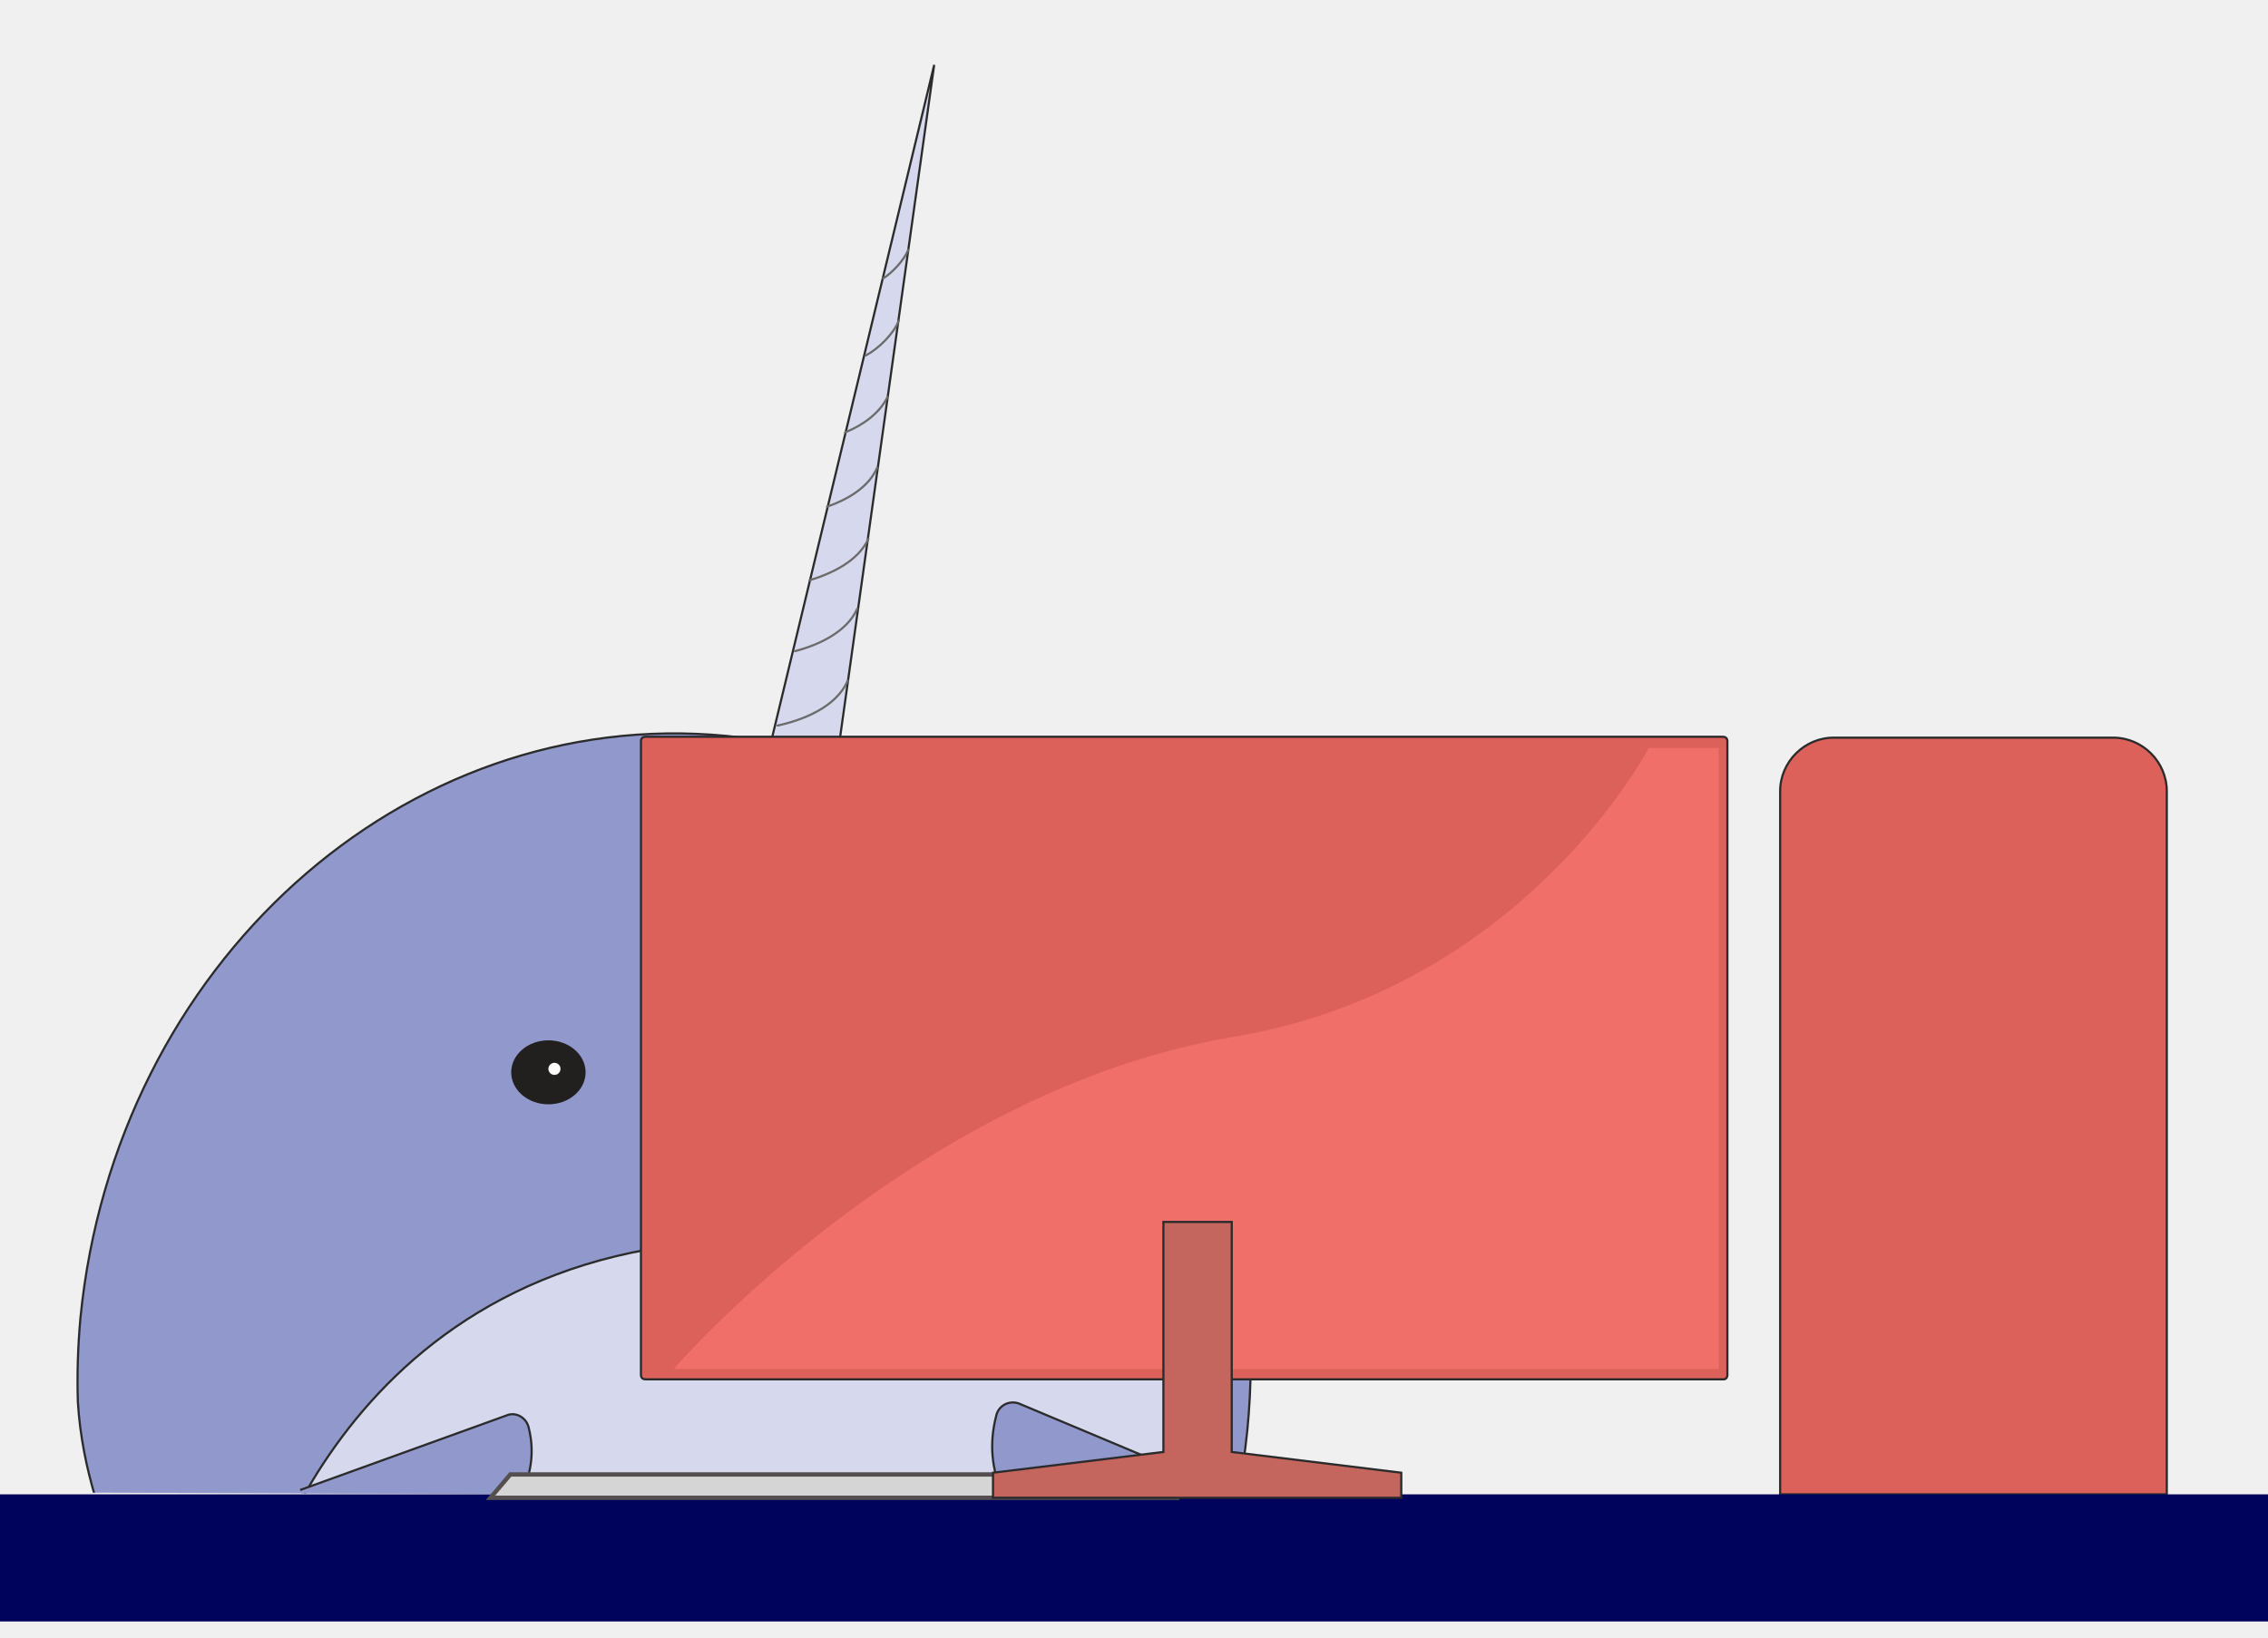
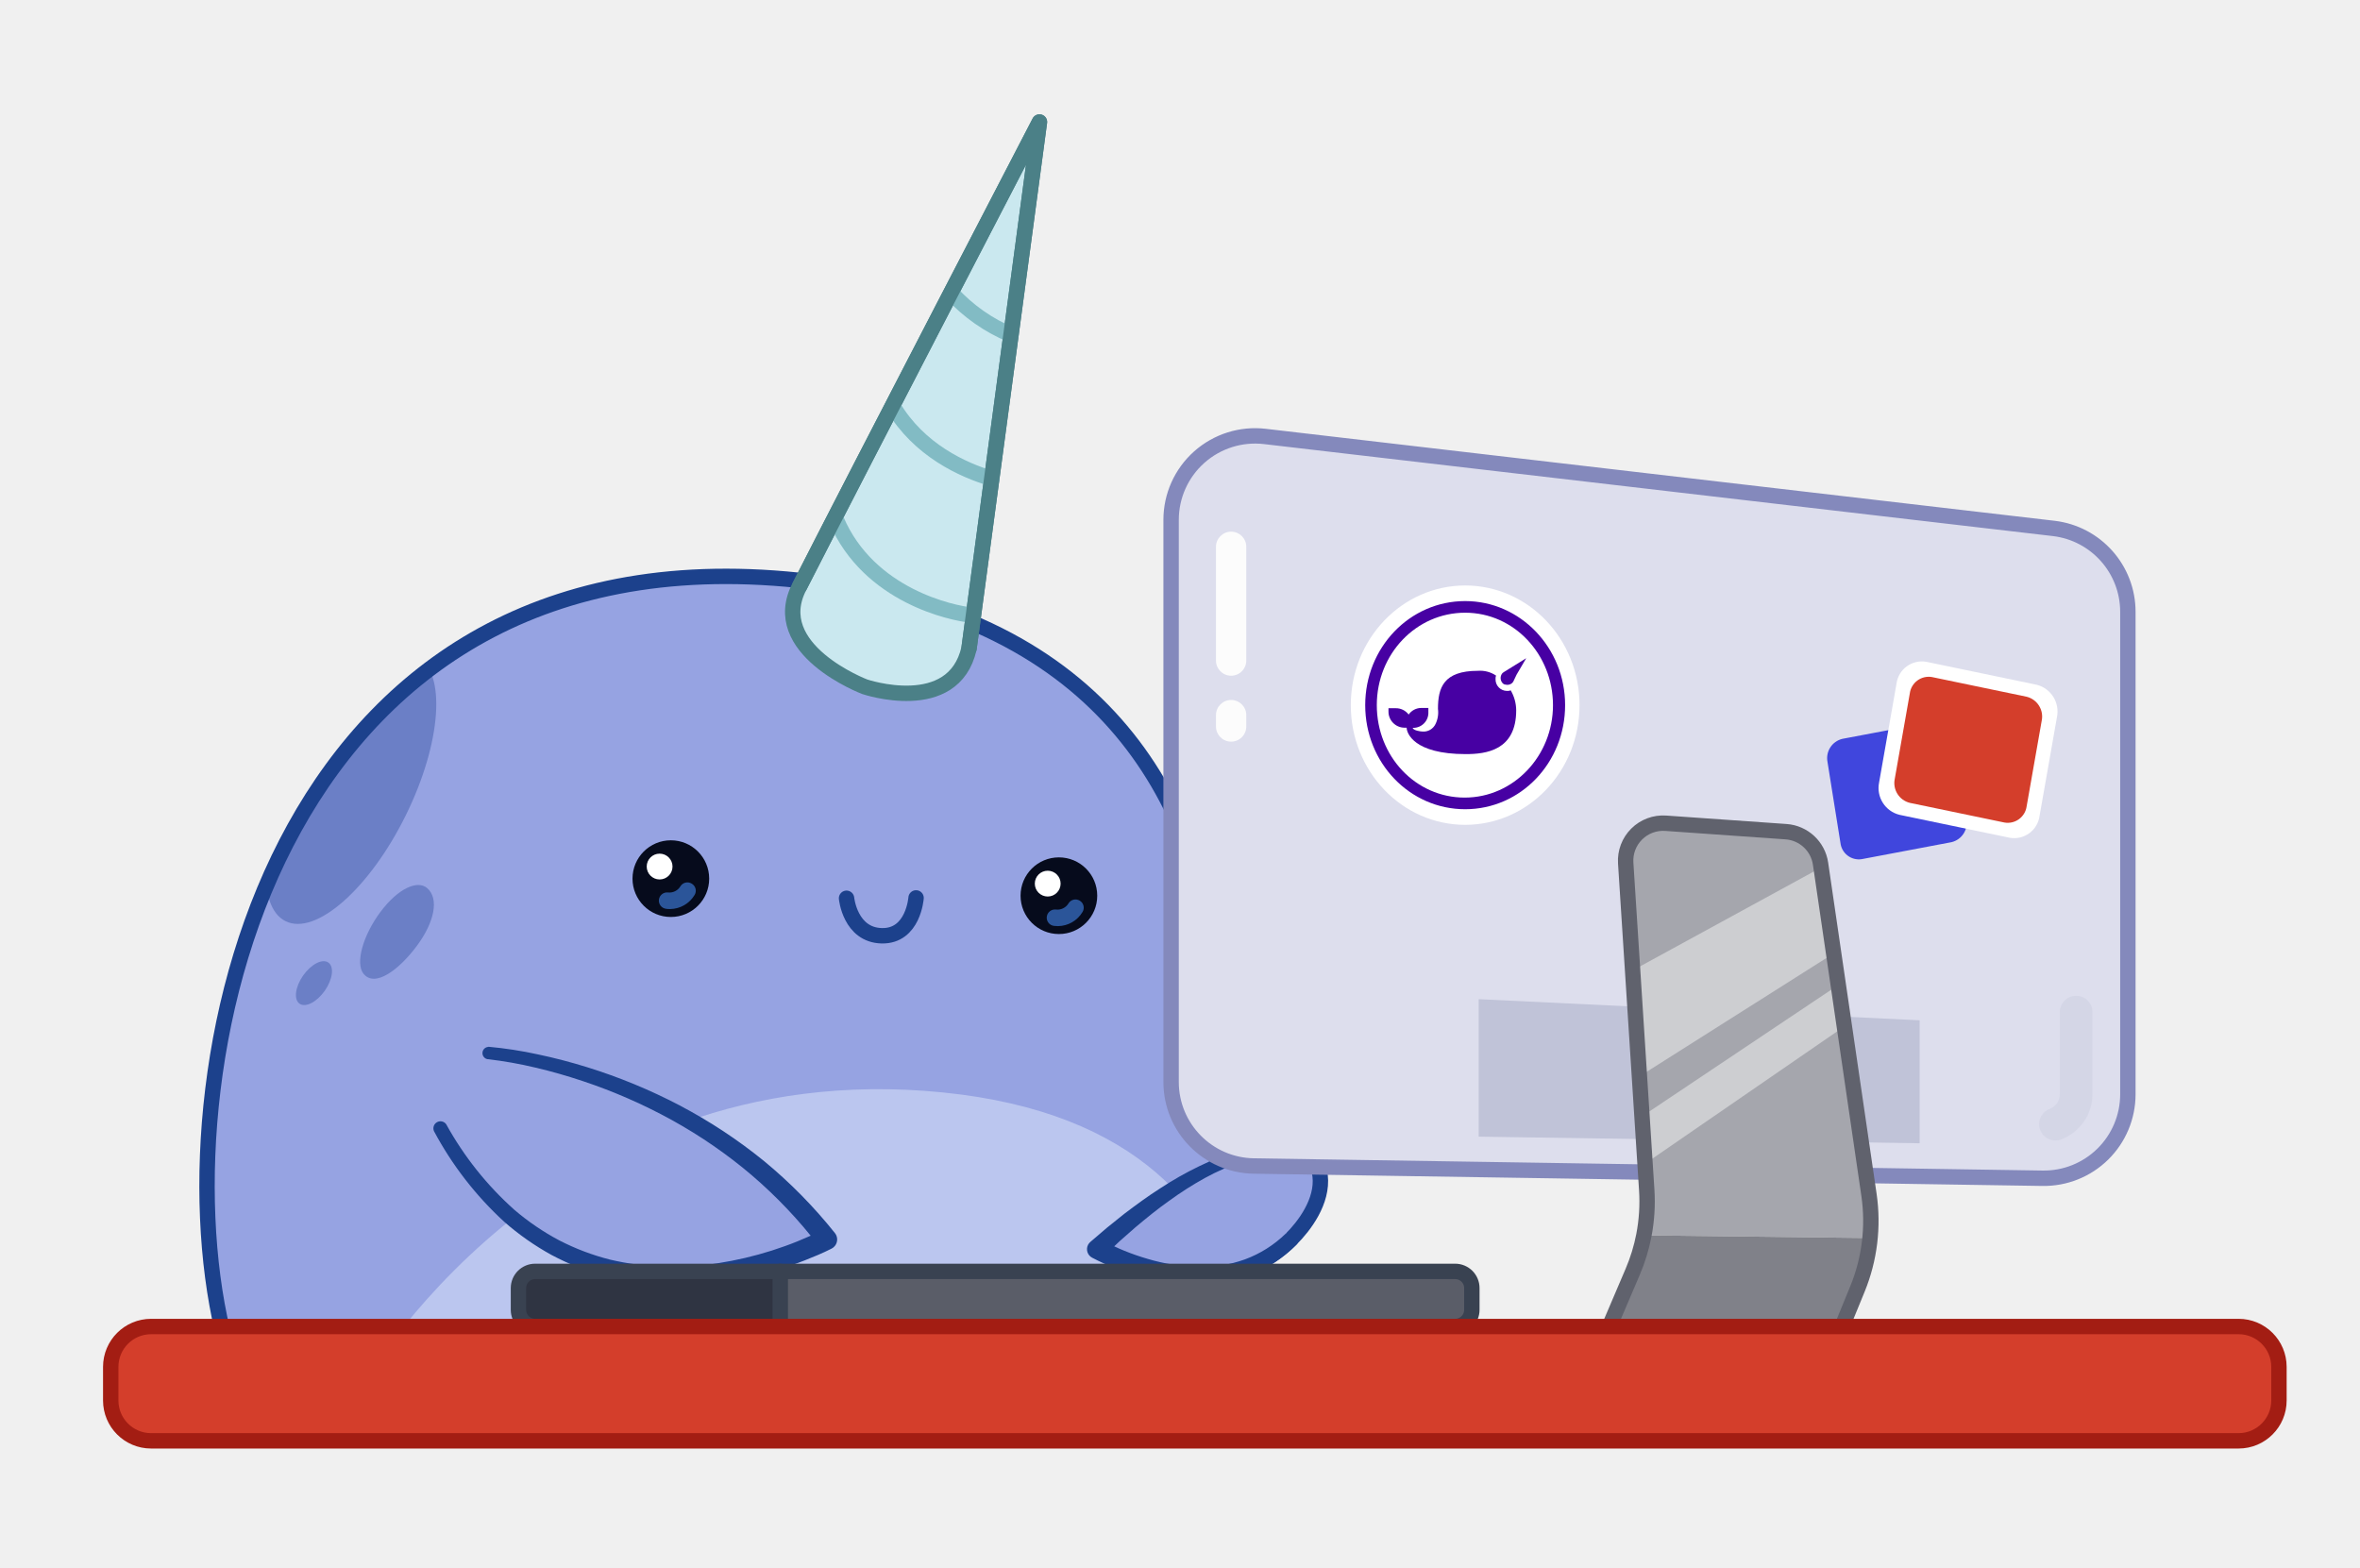
- <svg xmlns="http://www.w3.org/2000/svg" xmlns:xlink="http://www.w3.org/1999/xlink" viewBox="0 0 262.2 189.4">
-   <style>.a{fill:#9198cc;stroke:#2b2b2b;stroke-width:.25;stroke-miterlimit:10}.b{fill:#221f1f}.c{fill:#fff}.d{fill:#d6d9ed;stroke:#2b2b2b;stroke-width:.25;stroke-miterlimit:10}.e{fill:none;stroke:#1a1a1a;stroke-width:.75;stroke-linecap:round;stroke-linejoin:round;stroke-miterlimit:10}.f{clip-path: url(#g)}.h{fill:none;stroke:#6b6b6b;stroke-width:.25;stroke-linecap:round;stroke-linejoin:round;stroke-miterlimit:10}.i{fill:#dd615b;stroke:#2b2b2b;stroke-width:.25;stroke-miterlimit:10}.j{fill:#00035b}.k{fill:#d5d5d5;stroke:#55504f;stroke-width:.5;stroke-miterlimit:10}.l{fill:#f16f69}.m{fill:#c5665e;stroke:#2b2b2b;stroke-width:.25;stroke-miterlimit:10}</style>
+ <svg xmlns="http://www.w3.org/2000/svg" viewBox="0 0 578 384">
  <defs>
-     <path id="n" d="M193.9 173.2l-185.6-.6L9.8-29.7h184.1z" />
+     <style>.cls-1,.cls-10,.cls-17,.cls-25,.cls-7,.cls-9{fill:none;}.cls-2,.cls-3{fill:#96a3e2;}.cls-2,.cls-7{stroke:#1c418c;}.cls-10,.cls-17,.cls-2,.cls-7,.cls-8,.cls-9{stroke-linecap:round;stroke-linejoin:round;}.cls-10,.cls-2,.cls-7,.cls-8,.cls-9{stroke-width:3.77px;}.cls-4{clip-path:url(#clip-path);}.cls-5{fill:#bbc6ef;}.cls-6{fill:#6b7fc6;}.cls-8{fill:#cae8ef;}.cls-10,.cls-8{stroke:#4b8087;}.cls-9{stroke:#82bbc4;}.cls-11{fill:#060b1c;}.cls-12{fill:#fff;}.cls-13{fill:#2b5599;}.cls-14{fill:#1c418c;}.cls-15{fill:#5a5d68;}.cls-16{fill:#2f3442;}.cls-17{stroke:#394251;}.cls-17,.cls-18,.cls-25,.cls-26{stroke-width:3.77px;}.cls-18{fill:#dddeed;stroke:#8489bc;}.cls-18,.cls-25,.cls-26{stroke-miterlimit:10;}.cls-19{fill:#4700a3;}.cls-20{fill:#c0c3d8;}.cls-21{fill:#a5a6ad;}.cls-22{fill:#808189;}.cls-23{clip-path:url(#clip-path-2);}.cls-24{fill:#cdced1;}.cls-25{stroke:#60626d;}.cls-26,.cls-30{fill:#d43e2b;}.cls-26{stroke:#a31d13;}.cls-27{fill:#fcfcfc;}.cls-28{opacity:0.3;}.cls-29{fill:#4046dd;}</style>
+     <clipPath id="clip-path">
+       <path class="cls-1" d="M54.48,325.88c-15.5-66,13.5-201.5,147.34-183,144,19.91,86.33,188.33,86.33,188.33" />
+     </clipPath>
+     <clipPath id="clip-path-2">
+       <path class="cls-1" d="M457.75,292.69l-11.87-81.16a9.19,9.19,0,0,0-8.44-7.84L408,201.62a9.18,9.18,0,0,0-9.8,9.75l5.15,80.09a43.68,43.68,0,0,1-3.44,20l-5.72,13.4h57l3.79-9.25a44.07,44.07,0,0,0,2.81-22.94Z" />
+     </clipPath>
  </defs>
-   <clipPath id="g">
-     <use xlink:href="#n" overflow="visible" />
-   </clipPath>
-   <g class="f">
-     <path d="M84 85.1c-37.3-3.6-70.7 26.5-74.7 67.3-.3 3.3-.4 6.5-.3 9.7 1 16.4 10.6 25.2 5.2 31.8L0 191.5c-6.2-2.7-27.3-17.4-32.1-18.1l.1-.2 1.9-3.3.8-1.3c3-5.1.4-12.4-5.8-16l-7.8-4.6c-.6-.4-1.4-.3-1.7.3l-7.7 13c-2 3.4-1.3 7.7 1.4 11.1l-.1.2c-4.3-.7-8.4.8-10.4 4.1l-7.7 13c-.3.5 0 1.3.6 1.6l7.8 4.6c6.2 3.7 13.8 2.5 16.8-2.7l1.4-2.4c4 6.3 11.5 14.1 20.5 21 2.4 1.8 4.3 3.1 7 4.8 8 5.3 16 9.4 23.1 12.1 12.6 5.2 28.3 8.2 45.2 8.2 16.3 0 31.4-2.8 43.7-7.7 5.1-1.9 10-4.3 14.5-7.4.9-.6 1.7-1.1 2.5-1.7.2-.2.4-.3.6-.5l1.4-1.1c15.3-12.2 26-31.1 28.2-53.1 4-40.6-23-76.6-60.2-80.3z" class="a" />
-     <ellipse cx="63.4" cy="124" class="b" rx="4.3" ry="3.7" />
-     <ellipse cx="110.5" cy="124" class="b" rx="4.3" ry="3.7" />
-     <circle cx="64.1" cy="123.6" r=".7" class="c" />
-     <circle cx="109.6" cy="123.6" r=".7" class="c" />
-     <path d="M87.6 143.4c-48.4 0-58.2 43.4-58.2 43.4-32.5 7.4-51.3 25-51.3 25 2.2 1.6 4.4 3.3 6.8 4.8 8 5.3 16 9.4 23.1 12.1 12.6 5.2 28.3 8.2 45.2 8.2 16.3 0 31.4-2.8 43.7-7.7 5.1-1.9 10-4.3 14.5-7.4.9-.6 1.7-1.1 2.5-1.7.2-.2.4-.3.6-.5l1.4-1.1c13.8-11 23.9-27.5 27.3-46.8-.3-1.6-8.3-28.3-55.6-28.3z" class="d" />
-     <path d="M82.1 136.8c2.9 2.2 6.9 2.2 9.9.1l.2-.1" class="e" />
-     <path d="M108 7.5L94.5 104l-.7 5.2c-2.9 2.3-7 1.9-9.8.3l-.5-.3L108 7.5z" class="d" />
-     <path d="M83.5 109.2s9-.7 11.1-5.7m-8.6-2.7c2.6-.4 8.2-1.7 9.8-5.5m-8.3-2.7c2.7-.5 7.8-1.9 9.3-5.4m-6.9-3.3c2.8-.6 6.8-2.1 8.1-5.2m-6.1-3.4c2.7-.7 6-2.2 7.2-4.9m-5.5-3.3c2.6-.8 5.6-2.2 6.8-4.8m-4.8-3.7c2.3-.8 4.8-2.2 5.8-4.5M97.7 50c2-.8 4-2.2 4.9-4.1m-2.5-4.8c1.5-.8 3.2-2.5 3.8-4m1.1-8.2c-.5 1.2-1.8 2.6-2.9 3.3" class="h" />
-     <path d="M40.4 187.1s24.3-8.2 20.7-22.1c-.3-1.1-1.5-1.8-2.6-1.3l-23.8 8.6m95 11.9s-18.2-6.7-14.5-20.6c.3-1.1 1.5-1.7 2.6-1.3l21.2 8.9" class="a" />
+   <g id="nellie3">
+     <path class="cls-2" d="M268.73,305.88s28.59,16.33,47.42-2.34c6.57-6.51,18.42-24.19-17.62-32.51" />
+     <path class="cls-3" d="M54.48,325.88c-15.5-66,13.5-201.5,147.34-183,144,19.91,86.33,188.33,86.33,188.33" />
+     <g class="cls-4">
+       <path class="cls-5" d="M88.15,340.21s46-82.33,142.67-72.67,73.49,99.34,73.49,99.34Z" />
+       <ellipse class="cls-6" cx="85.98" cy="193.16" rx="36.18" ry="14.9" transform="translate(-125.28 184.6) rotate(-63.68)" />
+       <path class="cls-6" d="M89,238.44c2.81,3.59,8.8-1,13.1-6.79s5.52-11.57,2.5-14.16c-2.36-2-7.11.07-11.42,5.85S87,235.88,89,238.44Z" />
+       <ellipse class="cls-6" cx="76.89" cy="240.79" rx="6.15" ry="3.24" transform="translate(-164.44 165.61) rotate(-54.99)" />
+     </g>
+     <path class="cls-7" d="M54.48,325.88c-15.5-66,13.5-201.5,147.34-183,144,19.91,86.33,188.33,86.33,188.33" />
+     <path class="cls-8" d="M237.33,158.8c5-37.21,17.25-128.92,17.25-128.92s-42.81,82.42-58.74,113.68c-8.18,15.48,15.93,24.63,15.93,24.63S233.52,175.56,237.33,158.8Z" />
+     <path class="cls-9" d="M237.83,150.63c-4.46-.44-25-4.6-33-23.31" />
+     <path class="cls-9" d="M242.92,117.22c-7.19-2.12-17.83-7-24.18-17.67" />
+     <path class="cls-9" d="M247.62,82A41.68,41.68,0,0,1,233.07,71.8" />
+     <path class="cls-10" d="M237.33,158.8c5-37.21,17.25-128.92,17.25-128.92s-42.81,82.42-58.74,113.68" />
+     <circle class="cls-11" cx="164.3" cy="215.19" r="9.39" />
+     <circle class="cls-12" cx="161.55" cy="212.23" r="3.16" />
+     <path class="cls-13" d="M169.39,216.4a2,2,0,0,0-2.76.69,3.16,3.16,0,0,1-3,1.49,2,2,0,1,0-.5,4,6,6,0,0,0,1,.06,7.09,7.09,0,0,0,6-3.47A2,2,0,0,0,169.39,216.4Z" />
+     <circle class="cls-11" cx="259.34" cy="219.37" r="9.39" />
+     <circle class="cls-12" cx="256.6" cy="216.41" r="3.16" />
+     <path class="cls-13" d="M264.44,220.58a2,2,0,0,0-2.76.69,3.16,3.16,0,0,1-3.06,1.49,2,2,0,0,0-.49,4,8.81,8.81,0,0,0,1,.06,7.09,7.09,0,0,0,6-3.47A2,2,0,0,0,264.44,220.58Z" />
+     <path class="cls-7" d="M207.33,220s.87,9,8.62,9.18,8.41-9.27,8.41-9.27" />
+     <path class="cls-3" d="M119.48,257.88s50.34,3.66,83,45.66c0,0-61.33,33-94.66-27.33" />
+     <path class="cls-14" d="M119.59,256.36a98.25,98.25,0,0,1,12.23,1.89c4,.84,8,1.89,11.91,3.1a135.37,135.37,0,0,1,22.75,9.39c3.64,1.92,7.18,4,10.64,6.28s6.77,4.71,10,7.33A119.29,119.29,0,0,1,204.49,302h0a2.51,2.51,0,0,1-.39,3.52,2.44,2.44,0,0,1-.43.28c-2.24,1.14-4.36,2-6.58,2.88s-4.44,1.6-6.7,2.3a94,94,0,0,1-13.81,3,72.06,72.06,0,0,1-28.23-1.37,63.58,63.58,0,0,1-13.25-5.24,65,65,0,0,1-11.63-8.16,83.42,83.42,0,0,1-17.19-22.19,1.73,1.73,0,0,1,3-1.68A79.58,79.58,0,0,0,126,296.32a60.61,60.61,0,0,0,11,7.48,58.51,58.51,0,0,0,12.39,4.69,67.48,67.48,0,0,0,26.49.88A88.67,88.67,0,0,0,189,306.29c2.12-.69,4.24-1.42,6.31-2.27s4.16-1.75,6-2.72l-.81,3.81h0a114.18,114.18,0,0,0-16.32-17.23c-3-2.58-6.19-5-9.45-7.26s-6.66-4.35-10.15-6.29a131.74,131.74,0,0,0-21.91-9.58c-3.79-1.26-7.64-2.37-11.54-3.28a98.09,98.09,0,0,0-11.73-2.07h-.06a1.52,1.52,0,0,1,.28-3Z" />
+     <path class="cls-3" d="M304.31,283.21s-13.33,2-35.58,22.67c0,0,28.59,16.33,47.42-2.34" />
+     <path class="cls-14" d="M304.52,284.56a20.72,20.72,0,0,0-2.34.7c-.8.28-1.59.6-2.38.94-1.58.68-3.12,1.45-4.65,2.28a82.62,82.62,0,0,0-8.79,5.6c-2.85,2-5.56,4.23-8.24,6.47L274.2,304l-3.82,3.62h0l-.45-3.88a51.58,51.58,0,0,0,5.44,2.59c1.89.77,3.82,1.44,5.77,2a47.52,47.52,0,0,0,12,1.95,31.63,31.63,0,0,0,11.73-1.83,28.36,28.36,0,0,0,10-6.3l0,0a1.88,1.88,0,0,1,2.63,2.7,32.42,32.42,0,0,1-11.22,7.4A36,36,0,0,1,293,314.63a51.7,51.7,0,0,1-13.13-1.85,64.66,64.66,0,0,1-6.27-2,54.74,54.74,0,0,1-6.11-2.75l0,0a2.35,2.35,0,0,1-1-3.18,2.42,2.42,0,0,1,.55-.68h0l4.1-3.51,4.21-3.38c2.88-2.18,5.78-4.32,8.83-6.26a83.44,83.44,0,0,1,9.44-5.36,54.64,54.64,0,0,1,5-2.17c.86-.32,1.73-.62,2.61-.89a22.74,22.74,0,0,1,2.81-.67,1.36,1.36,0,0,1,.49,2.68Z" />
+     <path class="cls-15" d="M360.48,315.47v5.32a4.09,4.09,0,0,1-4.09,4.09H191.1v-13.5H356.39A4.09,4.09,0,0,1,360.48,315.47Z" />
+     <path class="cls-16" d="M191.1,311.38v13.5h-60a4.09,4.09,0,0,1-4.09-4.09v-5.32a4.09,4.09,0,0,1,4.09-4.09Z" />
+     <path class="cls-17" d="M191.1,311.38H356.39a4.09,4.09,0,0,1,4.09,4.09v5.32a4.09,4.09,0,0,1-4.09,4.09H131.07a4.09,4.09,0,0,1-4.09-4.09v-5.32a4.09,4.09,0,0,1,4.09-4.09Z" />
+     <line class="cls-17" x1="191.1" y1="311.38" x2="191.1" y2="324.88" />
+     <path class="cls-18" d="M286.82,127.32V265a20.58,20.58,0,0,0,20.25,20.57l193.18,3A20.58,20.58,0,0,0,521.15,268V149.86A20.58,20.58,0,0,0,503,129.42L309.78,106.89A20.57,20.57,0,0,0,286.82,127.32Z" />
+     <ellipse class="cls-12" cx="358.84" cy="172.7" rx="28.01" ry="29.31" />
+     <path class="cls-19" d="M358.84,147.21c-13.6,0-24.48,11.39-24.48,25.49s10.88,25.49,24.48,25.49,24.48-11.39,24.48-25.49S372.32,147.21,358.84,147.21Zm21.51,25.49c0,12.42-9.64,22.64-21.63,22.64S337.2,185.25,337.2,172.7s9.65-22.64,21.64-22.64S380.35,160.28,380.35,172.7Z" />
+     <path class="cls-19" d="M370.71,166.75l.74-1.55,2.35-4-5.44,3.37c-.12.13-.25.13-.37.26a1.86,1.86,0,0,0,0,2.46,1.07,1.07,0,0,0,.74.38,1.75,1.75,0,0,0,1.61-.38,1.79,1.79,0,0,0,.37-.52Z" />
+     <path class="cls-19" d="M370,169.08a2.31,2.31,0,0,1-1,.13,2.81,2.81,0,0,1-2.72-2.85,2.38,2.38,0,0,1,.12-.91,7.05,7.05,0,0,0-4.45-1.16c-8.41,0-9.77,4.14-9.77,9.32a6.48,6.48,0,0,1-.62,3.75,3.25,3.25,0,0,1-3.09,1.81c-.49,0-2.35-.26-2.47-.91h.25a3.7,3.7,0,0,0,3.58-3.88v-1h-1.73A3.81,3.81,0,0,0,345,175a3.9,3.9,0,0,0-3.21-1.55h-1.73v.77a3.94,3.94,0,0,0,3.83,4h.62c0,1.3,1.73,6.47,14.46,6.47,5,0,12.37-.9,12.37-10.74A9.8,9.8,0,0,0,370,169.08Z" />
+     <polygon class="cls-20" points="362.15 244.71 470.15 249.88 470.15 280 362.15 278.38 362.15 244.71" />
+     <g id="_Group_" data-name="&lt;Group&gt;">
+       <path class="cls-21" d="M457.75,292.69a43.61,43.61,0,0,1,.25,10.52l-55.39-.66a43.82,43.82,0,0,0,.7-11.09l-5.15-80.09a9.18,9.18,0,0,1,9.8-9.75l29.48,2.07a9.19,9.19,0,0,1,8.44,7.84Z" />
+       <path class="cls-22" d="M402.61,302.55l55.39.66a43.56,43.56,0,0,1-3.06,12.42l-3.79,9.25h-57l5.72-13.4A43.88,43.88,0,0,0,402.61,302.55Z" />
+     </g>
+     <g class="cls-23">
+       <polygon class="cls-24" points="458.21 205.81 384.82 245.88 389.82 271.03 464.82 223.55 458.21 205.81" />
+       <polygon class="cls-24" points="467.2 229.88 390.68 281.09 393.15 291.71 469.15 239.38 467.2 229.88" />
+     </g>
+     <path class="cls-25" d="M402.61,302.55a43.82,43.82,0,0,0,.7-11.09l-5.15-80.09a9.18,9.18,0,0,1,9.8-9.75l29.48,2.07a9.19,9.19,0,0,1,8.44,7.84l11.87,81.16a44.07,44.07,0,0,1-2.81,22.94l-3.79,9.25h-57l5.72-13.4A43.88,43.88,0,0,0,402.61,302.55Z" />
+     <rect class="cls-26" x="27.12" y="324.88" width="531.03" height="28" rx="9.89" ry="9.89" />
+     <path class="cls-27" d="M301.52,130.21a3.72,3.72,0,0,0-3.71,3.71v27.86a3.71,3.71,0,0,0,7.42,0V133.92A3.71,3.71,0,0,0,301.52,130.21Z" />
+     <path class="cls-27" d="M301.52,171.43a3.72,3.72,0,0,0-3.71,3.71v2.79a3.71,3.71,0,0,0,7.42,0v-2.79A3.71,3.71,0,0,0,301.52,171.43Z" />
+     <g class="cls-28">
+       <path class="cls-20" d="M508.48,243.88a4,4,0,0,0-4,4V268a3.82,3.82,0,0,1-2.47,3.57,4,4,0,0,0,1.42,7.75,4.13,4.13,0,0,0,1.41-.26A11.88,11.88,0,0,0,512.48,268V247.88A4,4,0,0,0,508.48,243.88Z" />
+     </g>
+     <path class="cls-29" d="M477.94,206.26l-22,4.16a4.54,4.54,0,0,1-5.19-4l-3.17-19.83a4.86,4.86,0,0,1,3.66-5.64l22-4.16a4.55,4.55,0,0,1,5.2,4l3.16,19.82A4.86,4.86,0,0,1,477.94,206.26Z" />
+     <path class="cls-12" d="M492.28,205.19l-27.06-5.63a6.76,6.76,0,0,1-5-7.92l4.26-24.19a6.27,6.27,0,0,1,7.29-5.37l27.06,5.63a6.76,6.76,0,0,1,4.95,7.92l-4.26,24.19A6.27,6.27,0,0,1,492.28,205.19Z" />
+     <path class="cls-30" d="M490.93,201.45l-23.19-4.82a5,5,0,0,1-3.68-5.9l3.68-20.91a4.67,4.67,0,0,1,5.43-4l23.19,4.82a5,5,0,0,1,3.68,5.9l-3.68,20.91A4.67,4.67,0,0,1,490.93,201.45Z" />
  </g>
-   <path d="M250.6 172.8h-44.8V91.5c0-3.4 2.8-6.2 6.2-6.2h32.3c3.4 0 6.2 2.8 6.2 6.2v81.3z" class="i" />
-   <path d="M-.3 172.8h262.9v14.7H-.3z" class="j" />
-   <path d="M136.1 170.5H59l-2.3 2.7h79.4z" class="k" />
-   <path d="M199.3 159.5H74.6c-.3 0-.5-.2-.5-.5V85.7c0-.3.2-.5.5-.5h124.6c.3 0 .5.2.5.5V159c0 .3-.2.5-.4.5z" class="i" />
-   <path d="M198.8 86.5h-8.2s-14.4 27.8-48 33.4c-37 6.2-64.7 38.4-64.7 38.4h120.8V86.5z" class="l" />
-   <path d="M142.4 167.9v-26.6h-7.9v26.6l-19.7 2.4v2.9H162v-2.9z" class="m" />
</svg>
